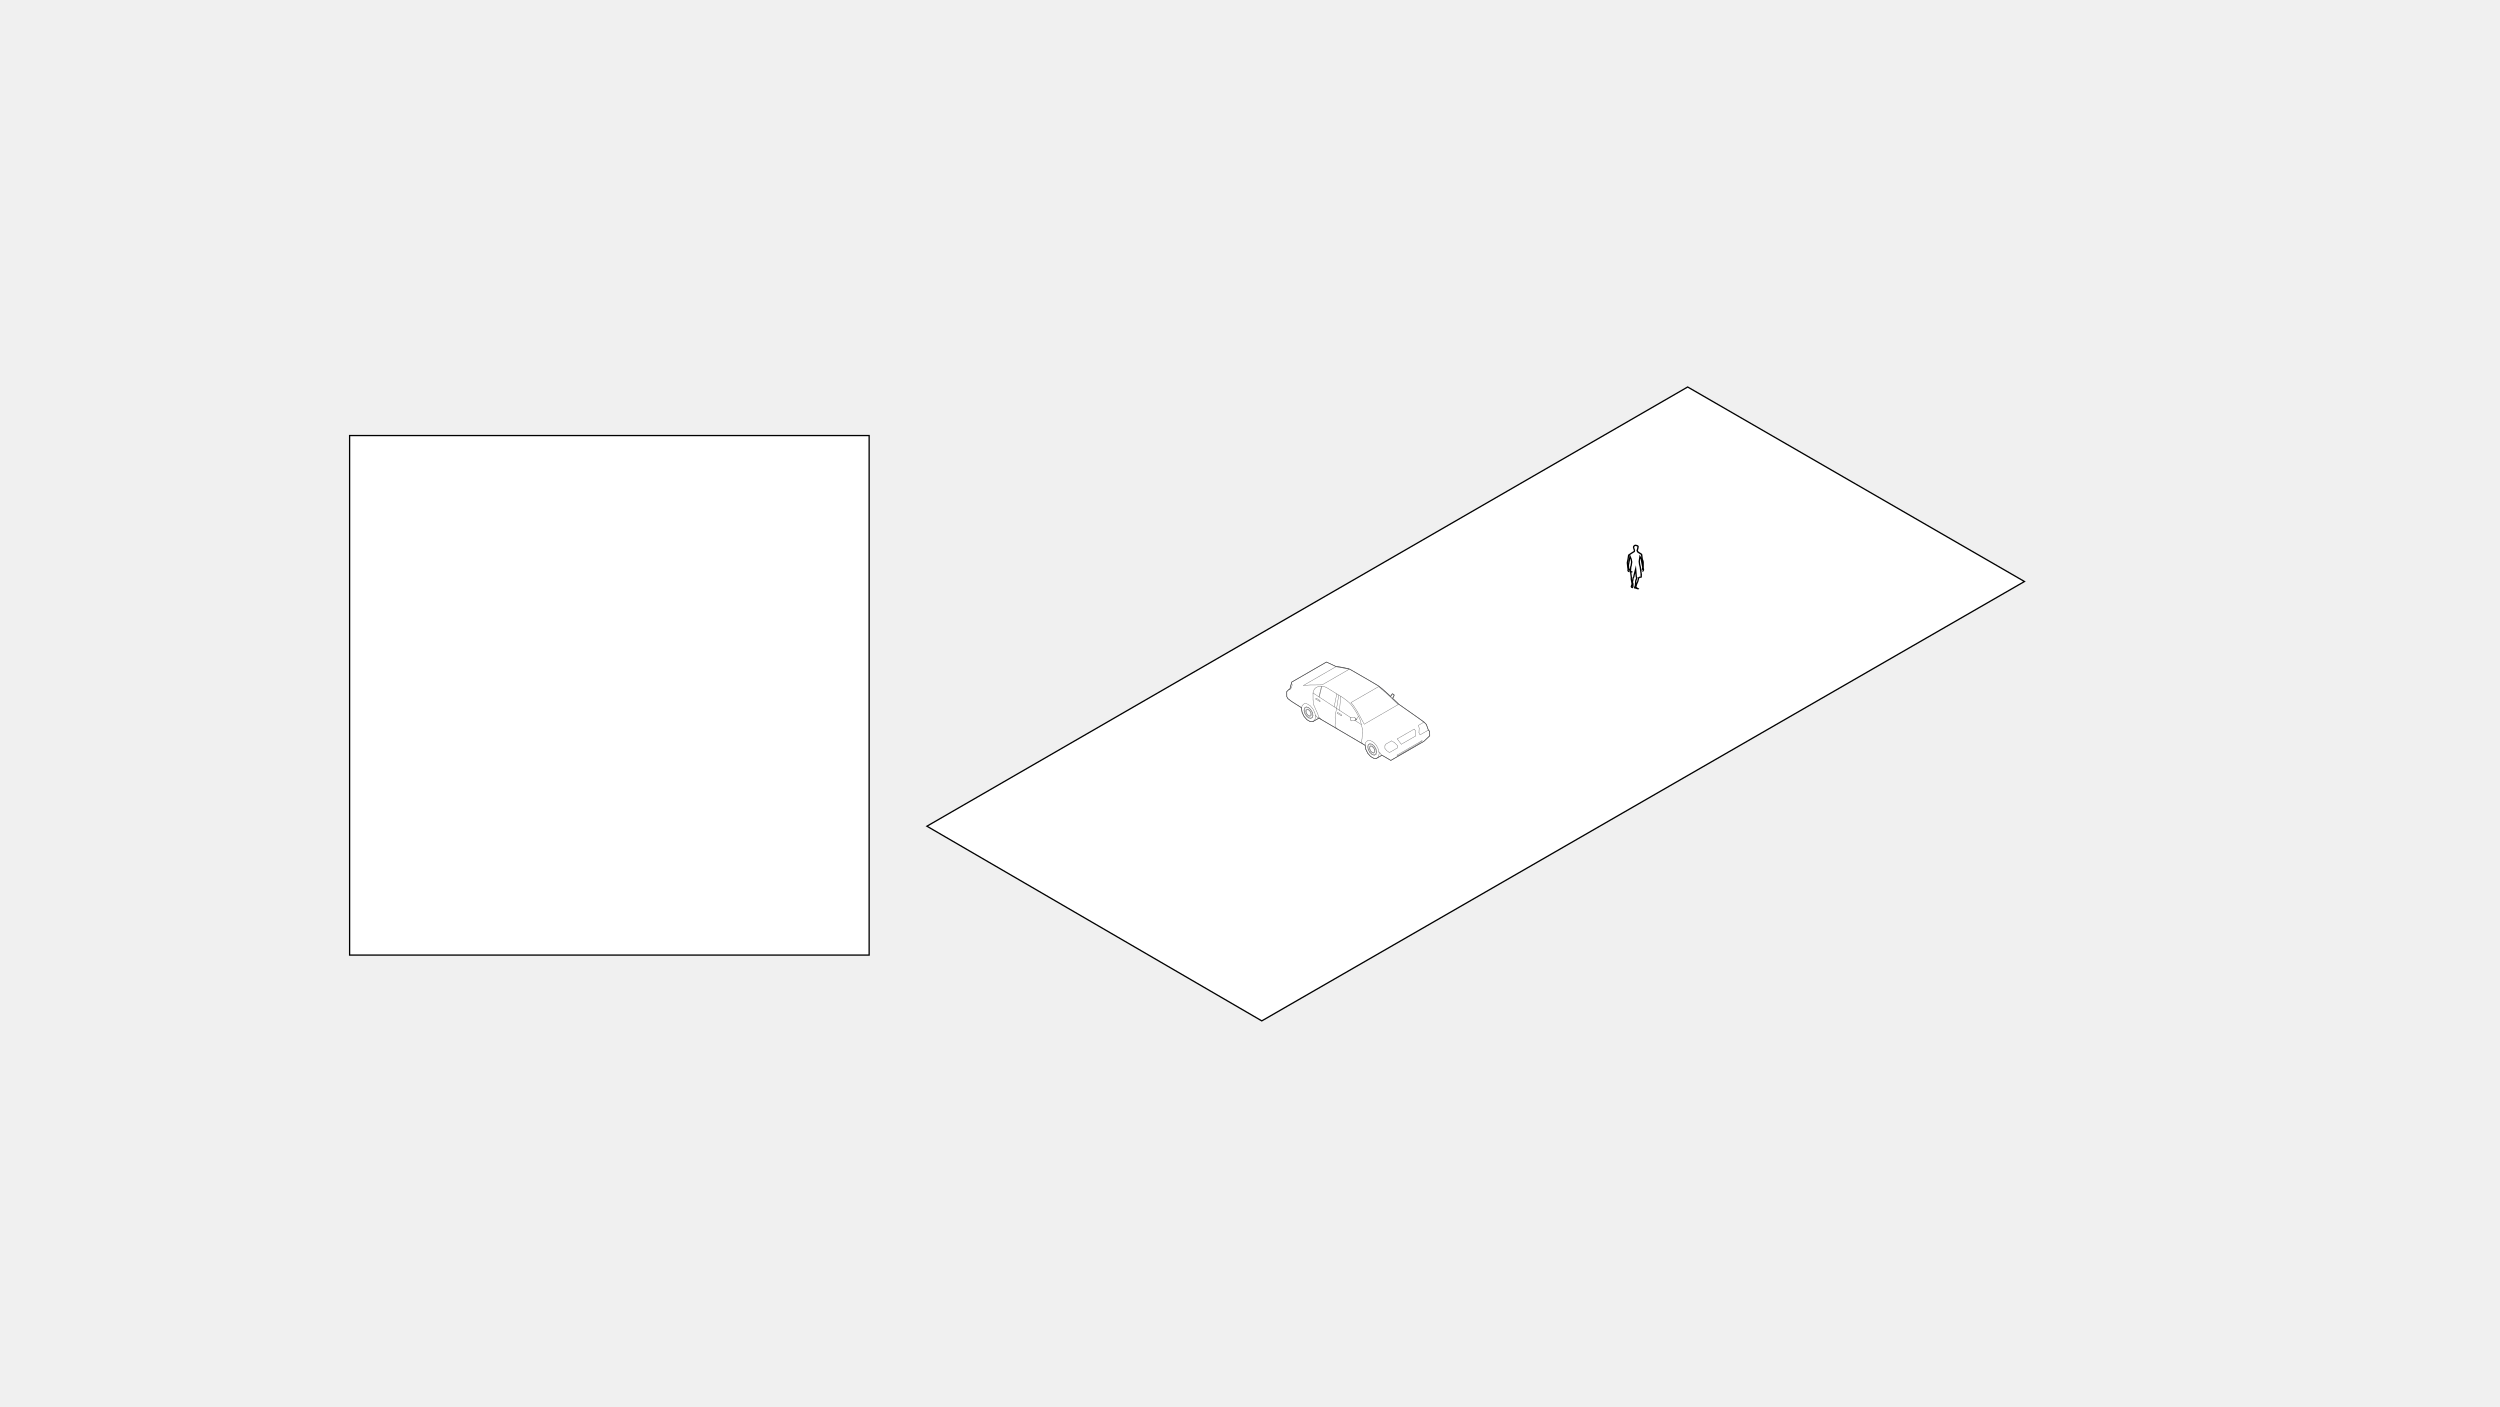
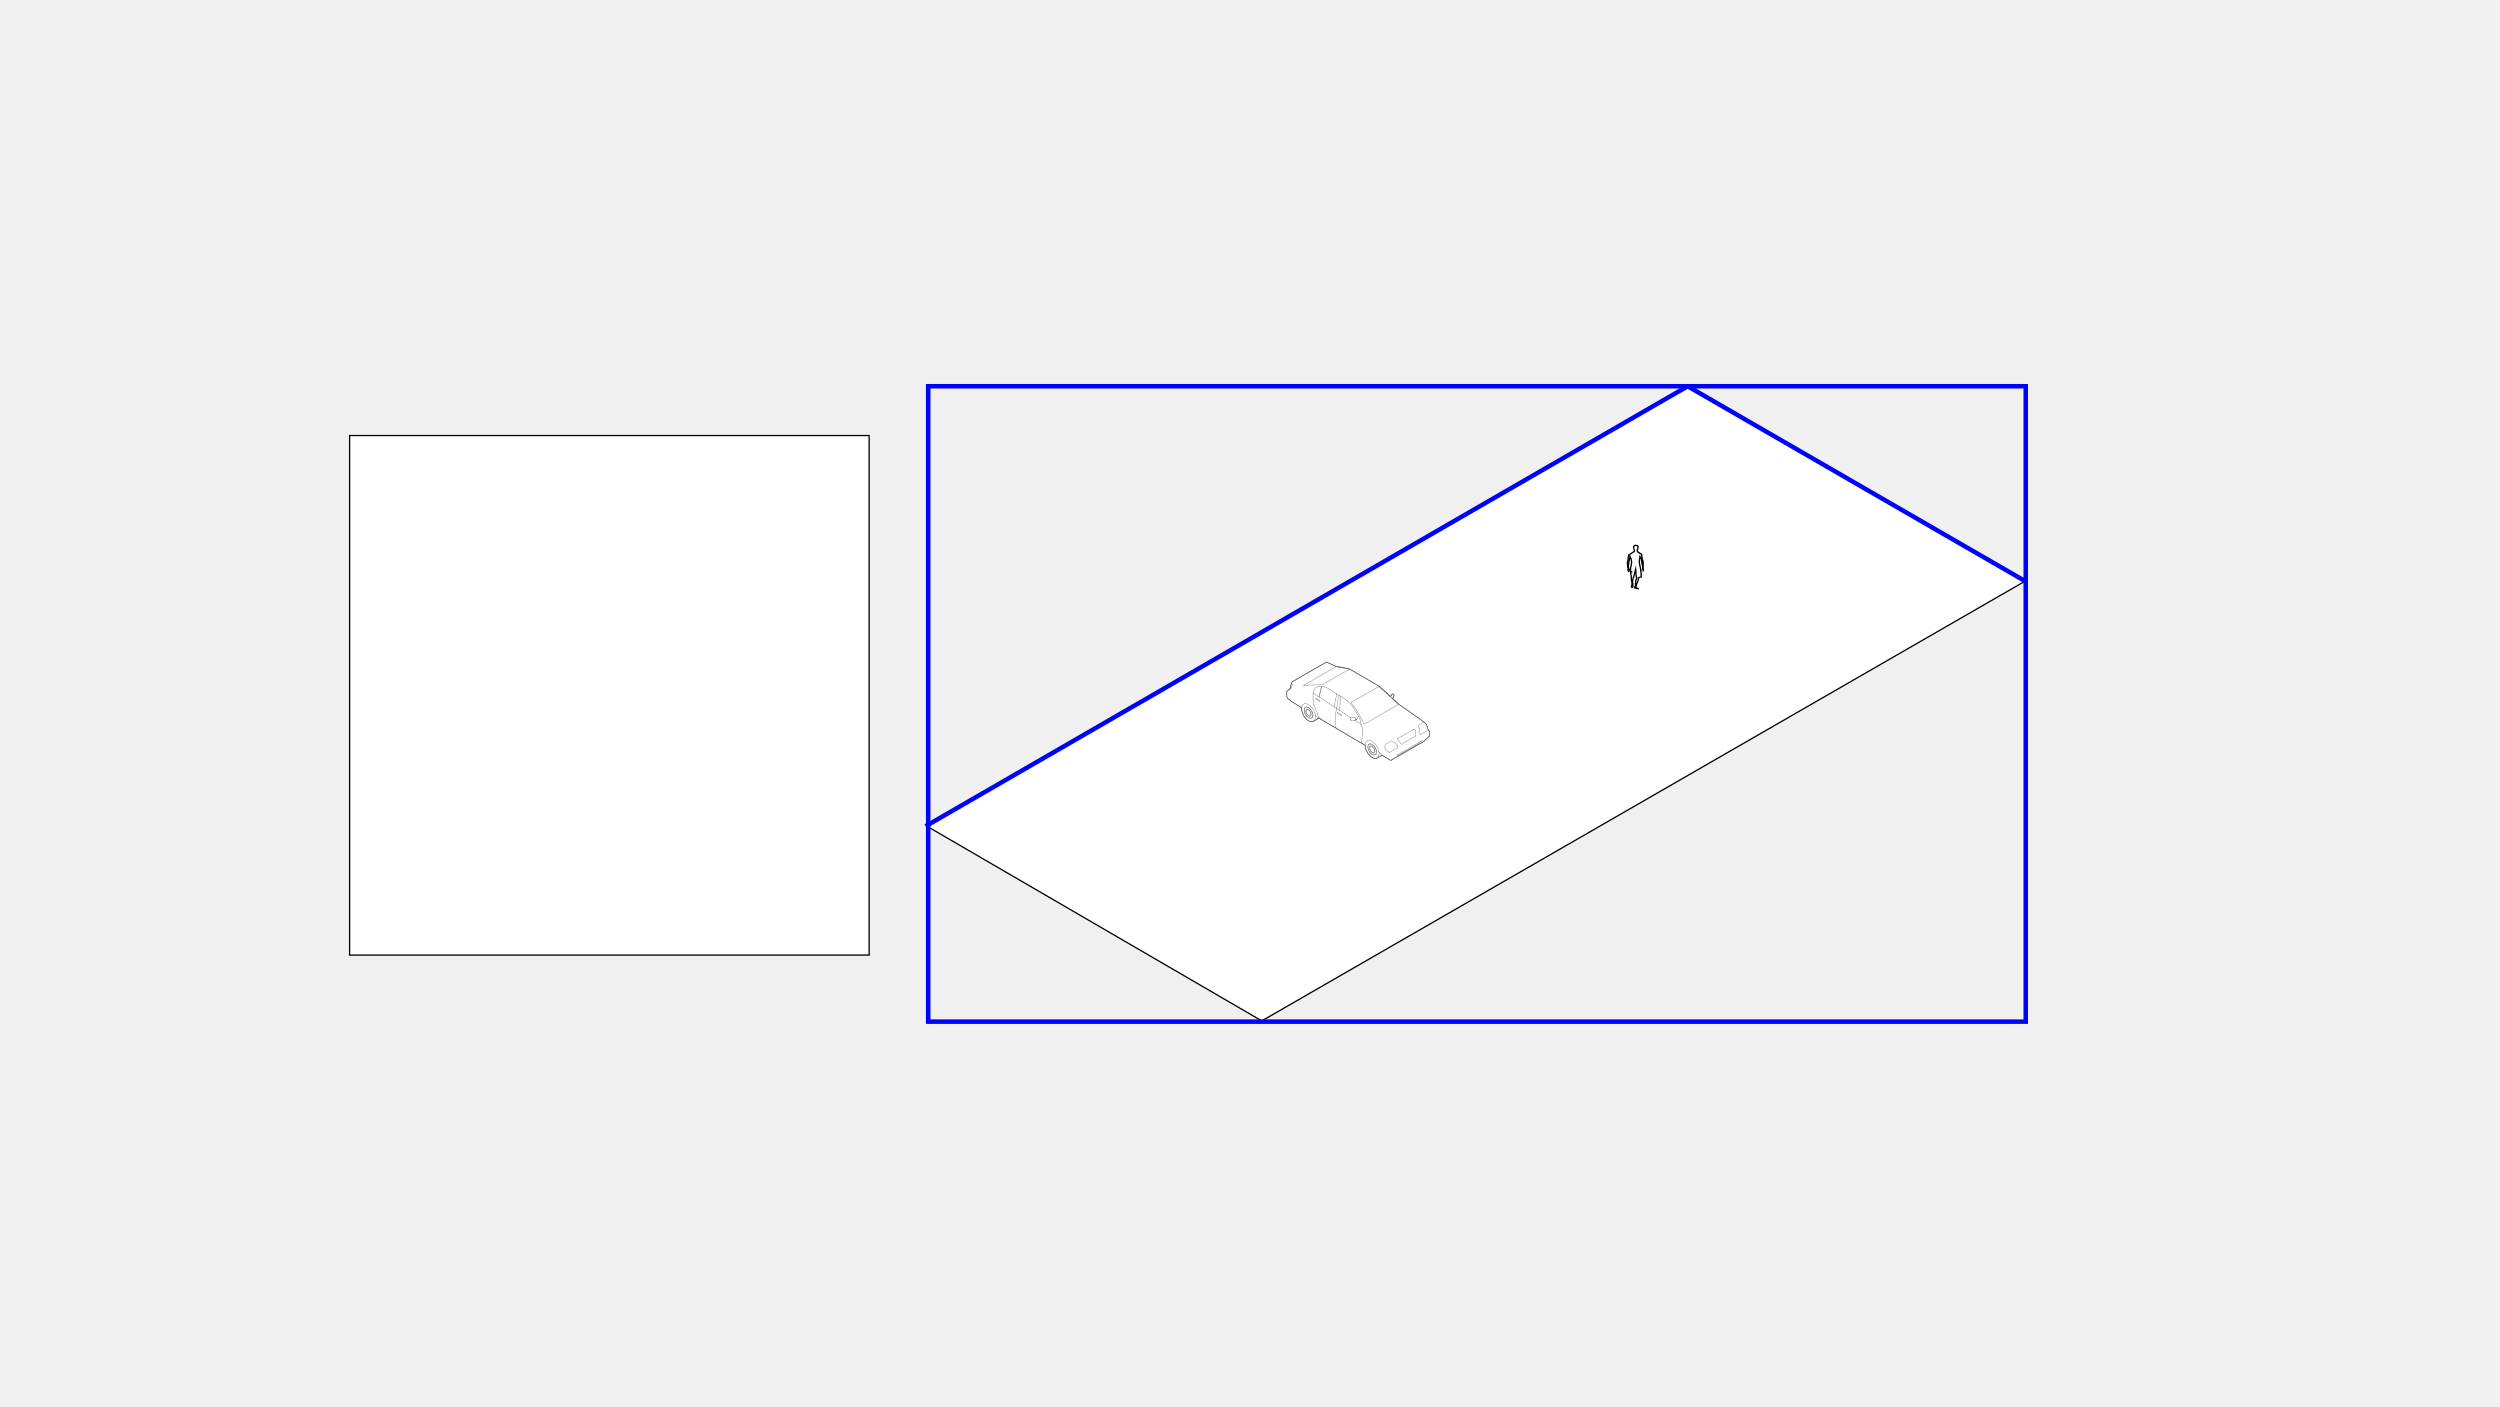
- <svg xmlns="http://www.w3.org/2000/svg" version="1.1" x="0px" y="0px" viewBox="0 0 1920 1080" style="enable-background:new 0 0 1920 1080;" xml:space="preserve">
+ <svg xmlns="http://www.w3.org/2000/svg" version="1.1" id="Layer_1" x="0px" y="0px" viewBox="0 0 1920 1080" style="enable-background:new 0 0 1920 1080;" xml:space="preserve">
  <style type="text/css">
	.st0{fill:#FFFFFF;}
- 	.st1{opacity:0.75;fill:#FFFFFF;}
+ 	.st1{opacity:0.75;fill:#FFFFFF;enable-background:new    ;}
	.st2{fill:none;stroke:#4D4D4F;stroke-width:0.25;stroke-linecap:round;stroke-linejoin:round;}
	.st3{fill:none;stroke:#4D4D4F;stroke-width:0.5;stroke-linecap:round;stroke-linejoin:round;}
+ 	.st4{fill:none;stroke:#0000FF;stroke-width:3.46;stroke-miterlimit:10;}
</style>
  <g id="box-1">
    <g>
      <rect x="268.5" y="334.5" class="st0" width="399" height="399" />
      <path d="M667,335v398H269V335H667 M668,334H268v400h400V334L668,334z" />
    </g>
  </g>
  <g id="box-2">
    <g>
      <polygon class="st0" points="711.86,634.52 1296.11,297.2 1554.76,446.6 969.04,784.04   " />
      <path d="M1296.11,297.78l257.65,148.82L969.04,783.46L712.86,634.52L1296.11,297.78 M1296.11,296.63L710.87,634.52l258.17,150.1    l586.73-338.02L1296.11,296.63L1296.11,296.63z" />
    </g>
  </g>
  <g id="people">
    <g>
      <polygon class="st0" points="1256.92,451.89 1256.06,451.58 1255.44,451.5 1255.4,451.18 1256.01,449.57 1256.23,446.06     1257.09,443.64 1256.68,443.19 1256.54,442.02 1256.13,437.15 1254.92,441.95 1254.75,443.05 1254.19,443.93 1253.96,445.72     1253.67,447.15 1253.93,447.92 1254.12,448.57 1253.94,449.72 1254.13,450.02 1254.13,450.06 1253.79,451.2 1253.7,451.24     1253.11,451 1252.85,450.54 1253.12,449.53 1253.5,448.64 1252.81,444.63 1252.85,443.48 1252.43,440.12 1252.43,439.42     1253.02,439.18 1251.93,438.55 1251.62,437.57 1252.22,437.94 1252.38,435.53 1252.73,434.38 1253.12,431.6 1252.73,429.44     1251.87,427.3 1250.59,434.03 1250.72,435.98 1251.15,437.28 1251.55,437.53 1251.02,437.53 1250.44,437.81 1250.34,438.21     1250.27,437.93 1250.44,437.01 1250.2,436.2 1249.8,432.23 1250.02,430.92 1250.31,429.61 1250.81,426.35 1252.82,424.96     1255.14,423.52 1255.22,422.95 1255.23,422.43 1254.85,421.48 1254.56,420.28 1254.71,419.56 1255.39,419.07 1255.42,418.94     1256.23,418.78 1257.49,419.2 1257.91,419.56 1258.01,419.82 1257.77,421.33 1257.3,422.88 1257.85,423.92 1259.14,424.77     1260.32,425.5 1260.74,426 1261.01,428.18 1261.18,429.57 1261.61,430.56 1261.88,431.63 1261.88,436.13 1262.12,437.46     1261.73,436.97 1261.4,436.97 1261.63,435.65 1261.13,433.29 1260.66,430.62 1260.55,429.47 1259.46,427.45 1258.92,431.21     1259.19,433.43 1259.73,435.61 1260.14,438.86 1260.5,441.45 1260.38,441.45 1260.45,442.96 1260.38,443.22 1260.29,443.26     1259.23,443.34 1258.52,443.72 1257.73,446.73 1256.91,448.5 1256.34,450.54 1256.34,450.96 1257.33,451.82 1258.04,452.17     1257.98,452.19   " />
-       <path d="M1256.2,419.3l1.04,0.35l0.25,0.21l0.01,0.02l-0.21,1.31l-0.4,1.36l-0.12,0.39l0.19,0.36l0.39,0.75l0.12,0.23l0.21,0.14    l1.21,0.8l1.1,0.67l0.27,0.33l0.25,2.04l0.02,0.12l-1.34-2.5l-0.43,3.01l-0.32,2.2l-0.02,0.13l0.02,0.13l0.26,2.15l0.01,0.06    l0.02,0.06l0.51,2.05l0.42,3.27l0.28,2.01h-0.07l0.05,1.05l0.04,0.79l-0.64,0.05l-0.21,0.02l-0.19,0.1l-0.42,0.23l-0.38,0.21    l-0.11,0.42l-0.72,2.72l-0.65,1.43l0.11-1.8l0.64-1.77l0.11-0.3l0.2-0.57l-0.41-0.44l-0.1-0.11l-0.12-0.98l-0.16-1.9l-0.5-5.98    l-1.47,5.82l-0.48,1.9l-0.01,0.04l-0.01,0.04l-0.15,0.95l-0.45,0.7l-0.12,0.19l-0.03,0.22l-0.2,1.58l-0.16-0.96l0.04-1.1l0-0.08    l-0.01-0.08l-0.41-3.21v-0.36l1.22-0.49l-1.46-0.84l0.08-1.28l0.1-1.52l0.33-1.1l0.02-0.07l0.01-0.08l0.37-2.63l0.02-0.16    l-0.03-0.16l-0.37-2.02l-0.02-0.1l-0.04-0.1l-0.21-0.52l-1.02-2.52l1.12-0.77l2.14-1.34l0.39-0.24l0.07-0.45l0.05-0.34l0.01-0.08    v-0.08v-0.34v-0.19l-0.07-0.18l-0.32-0.8l-0.27-1.09l0.09-0.42l0.36-0.26l0.31-0.22L1256.2,419.3 M1251.51,426.47l-0.46,2.41    l-0.71,3.78l-0.04-0.41l0.21-1.2l0.29-1.33l0.01-0.03l0-0.03l0.46-3.02L1251.51,426.47 M1261.3,431.38l0.08,0.31v0.14    L1261.3,431.38 M1253.52,449.99l0.07,0.12l-0.14,0.49l-0.07-0.12L1253.52,449.99 M1256.26,418.26l-1.27,0.26l-0.05,0.26    l-0.67,0.48l-0.22,1.02l0.34,1.38l0.34,0.86v0.34l-0.05,0.34l-2.14,1.34l-2.19,1.51l-0.53,3.45l-0.29,1.33l-0.24,1.38l0.42,4.13    l0.21,0.69l-0.17,0.9l0.19,0.73l0.56,0.65l1.43,0.17v0.69l0.42,3.27l-0.05,1.21l0.67,3.92l-0.33,0.82l-0.33,1.21l0.45,0.8    l0.92,0.37l0.53-0.17l0.11-0.39l0.32-1.08v-0.26l-0.16-0.26l0.16-1.08l-0.22-0.78l-0.22-0.65l0.27-1.34l0.21-1.68l0.56-0.87    l0.19-1.15l0.48-1.9l0.16,1.9l0.16,1.34l0.32,0.34l-0.11,0.3l-0.69,1.9l-0.21,3.51l-0.63,1.66l0.11,0.82l0.95,0.13l0.84,0.3    l1.21,0.34l0.9-0.34l0.11-0.09l-0.5-0.45l-0.9-0.43l-0.77-0.67v-0.13l0.53-1.9l0.84-1.85l0.74-2.8l0.42-0.23l1.06-0.08l0.37-0.18    l0.16-0.55l-0.05-1.08h0.11v-0.47l-0.37-2.67l-0.42-3.32l-0.53-2.11l-0.26-2.15l0.32-2.2l0.32,0.59l0.11,1.09l0.48,2.69l0.48,2.26    l-0.19,1.12l-0.19,1.08l0.27,0.69l0.32,0.52l0.11,0.04l0.53-0.09l0.52-0.67l0.17-0.8l-0.26-1.42v-4.56l-0.31-1.21l-0.4-0.93    l-0.17-1.31l-0.28-2.33l-0.57-0.68l-1.24-0.76l-1.18-0.78l-0.39-0.75l0.42-1.42l0.26-1.64l-0.2-0.51l-0.59-0.5L1256.26,418.26    L1256.26,418.26z M1251.78,437.08l-0.21-0.13l-0.35-1.07l-0.12-1.82l0.94-5l0.21,0.52l0.37,2.02l-0.37,2.63l-0.37,1.21    L1251.78,437.08L1251.78,437.08z M1261.53,438.63l-0.16-0.17l-0.02-0.43l0.02-0.56h0.11l0.47,0.6l-0.37,0.52L1261.53,438.63    L1261.53,438.63z M1251.56,439.23l-0.75-0.86l0.05-0.22l0.27-0.13h0.11l0.27,0.86l0.37,0.22L1251.56,439.23L1251.56,439.23z" />
+       <path d="M1256.2,419.3l1.04,0.35l0.25,0.21l0.01,0.02l-0.21,1.31l-0.4,1.36l-0.12,0.39l0.19,0.36l0.39,0.75l0.12,0.23l0.21,0.14    l1.21,0.8l1.1,0.67l0.27,0.33l0.25,2.04l0.02,0.12l-1.34-2.5l-0.43,3.01l-0.32,2.2l-0.02,0.13l0.02,0.13l0.26,2.15l0.01,0.06    l0.02,0.06l0.51,2.05l0.42,3.27l0.28,2.01h-0.07l0.05,1.05l0.04,0.79l-0.64,0.05l-0.21,0.02l-0.19,0.1l-0.42,0.23l-0.38,0.21    l-0.11,0.42l-0.72,2.72l-0.65,1.43l0.11-1.8l0.64-1.77l0.11-0.3l0.2-0.57l-0.41-0.44l-0.1-0.11l-0.12-0.98l-0.16-1.9l-0.5-5.98    l-1.47,5.82l-0.48,1.9l-0.01,0.04l-0.01,0.04l-0.15,0.95l-0.45,0.7l-0.12,0.19l-0.03,0.22l-0.2,1.58l-0.16-0.96l0.04-1.1v-0.08    l-0.01-0.08l-0.41-3.21v-0.36l1.22-0.49l-1.46-0.84l0.08-1.28l0.1-1.52l0.33-1.1l0.02-0.07l0.01-0.08l0.37-2.63l0.02-0.16    l-0.03-0.16l-0.37-2.02l-0.02-0.1l-0.04-0.1l-0.21-0.52l-1.02-2.52l1.12-0.77l2.14-1.34l0.39-0.24l0.07-0.45l0.05-0.34l0.01-0.08    v-0.08v-0.34v-0.19l-0.07-0.18l-0.32-0.8l-0.27-1.09l0.09-0.42l0.36-0.26l0.31-0.22L1256.2,419.3 M1251.51,426.47l-0.46,2.41    l-0.71,3.78l-0.04-0.41l0.21-1.2l0.29-1.33l0.01-0.03v-0.03l0.46-3.02L1251.51,426.47 M1261.3,431.38l0.08,0.31v0.14    L1261.3,431.38 M1253.52,449.99l0.07,0.12l-0.14,0.49l-0.07-0.12L1253.52,449.99 M1256.26,418.26l-1.27,0.26l-0.05,0.26    l-0.67,0.48l-0.22,1.02l0.34,1.38l0.34,0.86v0.34l-0.05,0.34l-2.14,1.34l-2.19,1.51l-0.53,3.45l-0.29,1.33l-0.24,1.38l0.42,4.13    l0.21,0.69l-0.17,0.9l0.19,0.73l0.56,0.65l1.43,0.17v0.69l0.42,3.27l-0.05,1.21l0.67,3.92l-0.33,0.82l-0.33,1.21l0.45,0.8    l0.92,0.37l0.53-0.17l0.11-0.39l0.32-1.08v-0.26l-0.16-0.26l0.16-1.08l-0.22-0.78l-0.22-0.65l0.27-1.34l0.21-1.68l0.56-0.87    l0.19-1.15l0.48-1.9l0.16,1.9l0.16,1.34l0.32,0.34l-0.11,0.3l-0.69,1.9l-0.21,3.51l-0.63,1.66l0.11,0.82l0.95,0.13l0.84,0.3    l1.21,0.34l0.9-0.34l0.11-0.09l-0.5-0.45l-0.9-0.43l-0.77-0.67v-0.13l0.53-1.9l0.84-1.85l0.74-2.8l0.42-0.23l1.06-0.08l0.37-0.18    l0.16-0.55l-0.05-1.08h0.11v-0.47l-0.37-2.67l-0.42-3.32l-0.53-2.11l-0.26-2.15l0.32-2.2l0.32,0.59l0.11,1.09l0.48,2.69l0.48,2.26    l-0.19,1.12l-0.19,1.08l0.27,0.69l0.32,0.52l0.11,0.04l0.53-0.09l0.52-0.67l0.17-0.8l-0.26-1.42v-4.56l-0.31-1.21l-0.4-0.93    l-0.17-1.31l-0.28-2.33l-0.57-0.68l-1.24-0.76l-1.18-0.78l-0.39-0.75l0.42-1.42l0.26-1.64l-0.2-0.51l-0.59-0.5L1256.26,418.26    L1256.26,418.26z M1251.78,437.08l-0.21-0.13l-0.35-1.07l-0.12-1.82l0.94-5l0.21,0.52l0.37,2.02l-0.37,2.63l-0.37,1.21    L1251.78,437.08L1251.78,437.08z M1261.53,438.63l-0.16-0.17l-0.02-0.43l0.02-0.56h0.11l0.47,0.6l-0.37,0.52L1261.53,438.63    L1261.53,438.63z M1251.56,439.23l-0.75-0.86l0.05-0.22l0.27-0.13h0.11l0.27,0.86l0.37,0.22L1251.56,439.23L1251.56,439.23z" />
    </g>
  </g>
  <g id="car">
    <g>
      <polygon class="st1" points="988.21,531.21 988.26,535.05 989.13,536.56 991.9,538.69 999.66,543.61 999.52,544.24     1000.06,547.25 1001.56,550.29 1003.73,552.75 1006.14,554.14 1008.3,554.19 1012.55,551.74 1012.84,551.48 1015.17,552.85     1026.74,559.66 1046.45,571.25 1048.41,572.4 1048.4,572.45 1048.94,575.47 1050.44,578.51 1052.61,580.97 1055.01,582.36     1057.18,582.41 1061.35,580 1068.15,584 1093.51,569.36 1097.82,565.31 1098.04,565.02 1097.96,561.69 1096.99,560.69     1095.53,556.65 1095.23,556.17 1093.65,554.57 1093.04,554.12 1089,551.21 1074.26,540.85 1069.49,536.33 1070.24,535.15     1070.44,534.73 1070.56,534.34 1070.65,533.88 1070.64,533.73 1070.08,533.17 1069.3,532.87 1069.15,533.01 1068.2,534.52     1068.02,534.92 1068.01,534.93 1065.7,532.74 1061.68,529.19 1059.12,527.11 1058.9,526.96 1055.95,525.16 1052.76,523.27     1037.64,514.54 1036.37,513.86 1035.65,513.55 1029.82,512.37 1025.86,511.78 1018.71,508.45 992.07,523.83 991.9,524.44     990.95,527.85 990.67,529.09 989.81,529.59 989.43,529.93   " />
      <g>
        <line class="st2" x1="1059.89" y1="578.31" x2="1059" y2="577.42" />
        <line class="st2" x1="1060.86" y1="579.71" x2="1059.89" y2="578.31" />
        <line class="st2" x1="1011.37" y1="550.61" x2="1011.01" y2="550.09" />
        <line class="st2" x1="1011.01" y1="550.09" x2="1010.12" y2="549.2" />
        <line class="st2" x1="1029.4" y1="512.62" x2="1025.86" y2="512.09" />
        <line class="st2" x1="1082.56" y1="574.35" x2="1092.2" y2="568.79" />
        <line class="st2" x1="1048.14" y1="533.45" x2="1058.7" y2="527.35" />
        <line class="st2" x1="1061.26" y1="529.43" x2="1058.7" y2="527.35" />
        <line class="st2" x1="1035.95" y1="514.11" x2="1025.77" y2="519.99" />
        <line class="st2" x1="1035.23" y1="513.8" x2="1035.95" y2="514.11" />
        <line class="st2" x1="1029.4" y1="512.62" x2="1035.23" y2="513.8" />
        <line class="st2" x1="1081.53" y1="575.74" x2="1089.66" y2="571.04" />
        <line class="st2" x1="1058.9" y1="526.96" x2="1055.96" y2="525.16" />
        <line class="st2" x1="1055.96" y1="525.16" x2="1052.76" y2="523.27" />
        <line class="st2" x1="1025.86" y1="512.09" x2="1013.45" y2="519.25" />
        <line class="st2" x1="1081.7" y1="568.41" x2="1087.21" y2="565.23" />
        <line class="st2" x1="1087.21" y1="565.23" x2="1086.92" y2="560.97" />
        <line class="st2" x1="1018.71" y1="508.45" x2="1005.39" y2="516.14" />
        <line class="st2" x1="1089.66" y1="571.04" x2="1092.2" y2="568.79" />
        <line class="st2" x1="1079.58" y1="563.7" x2="1086.07" y2="559.95" />
        <line class="st2" x1="1086.07" y1="559.95" x2="1086.92" y2="560.97" />
        <line class="st2" x1="1061.69" y1="529.19" x2="1059.13" y2="527.1" />
        <line class="st2" x1="1058.9" y1="526.96" x2="1059.13" y2="527.1" />
        <line class="st2" x1="1073.84" y1="541.09" x2="1060.79" y2="548.63" />
        <line class="st2" x1="1089.01" y1="551.21" x2="1093.04" y2="554.12" />
        <line class="st2" x1="1074.27" y1="540.85" x2="1089.01" y2="551.21" />
        <line class="st2" x1="1036.38" y1="513.86" x2="1037.65" y2="514.54" />
        <line class="st2" x1="1029.82" y1="512.37" x2="1025.86" y2="511.78" />
        <line class="st2" x1="1090.15" y1="563.81" x2="1091.04" y2="564.12" />
        <line class="st2" x1="1089.76" y1="562.71" x2="1090.15" y2="563.81" />
        <line class="st2" x1="1089.92" y1="559.24" x2="1089.76" y2="562.71" />
        <line class="st2" x1="1093.66" y1="554.56" x2="1089.41" y2="557.01" />
        <line class="st2" x1="1093.04" y1="554.12" x2="1093.66" y2="554.56" />
        <line class="st2" x1="1089.41" y1="557.01" x2="1089.92" y2="559.24" />
        <line class="st2" x1="1065.27" y1="532.98" x2="1073.84" y2="541.09" />
        <line class="st2" x1="1061.26" y1="529.43" x2="1065.27" y2="532.98" />
        <line class="st2" x1="1096.99" y1="560.69" x2="1091.04" y2="564.12" />
        <line class="st2" x1="1096.99" y1="560.69" x2="1095.54" y2="556.65" />
        <line class="st2" x1="1095.54" y1="556.65" x2="1095.24" y2="556.16" />
        <line class="st2" x1="1093.66" y1="554.56" x2="1095.24" y2="556.16" />
        <line class="st2" x1="1061.69" y1="529.19" x2="1065.7" y2="532.73" />
        <line class="st2" x1="1035.66" y1="513.55" x2="1036.38" y2="513.86" />
        <line class="st2" x1="1029.82" y1="512.37" x2="1035.66" y2="513.55" />
        <line class="st2" x1="1097.83" y1="565.3" x2="1098.04" y2="565.02" />
        <line class="st2" x1="1097.83" y1="565.3" x2="1093.52" y2="569.36" />
        <line class="st2" x1="1097.96" y1="561.68" x2="1098.04" y2="565.02" />
        <line class="st2" x1="1096.99" y1="560.69" x2="1097.96" y2="561.68" />
        <line class="st2" x1="1052.76" y1="523.27" x2="1037.65" y2="514.54" />
        <line class="st2" x1="1093.52" y1="569.36" x2="1080.83" y2="576.68" />
        <line class="st2" x1="1050.77" y1="575.85" x2="1050.3" y2="573.55" />
        <line class="st2" x1="1050.3" y1="573.55" x2="1050.77" y2="571.79" />
        <line class="st2" x1="1050.77" y1="571.79" x2="1052.06" y2="571.05" />
        <line class="st2" x1="1052.06" y1="571.05" x2="1053.81" y2="571.52" />
        <line class="st2" x1="1053.81" y1="571.52" x2="1055.57" y2="573.07" />
        <line class="st2" x1="1055.57" y1="573.07" x2="1056.86" y2="575.3" />
        <line class="st2" x1="1056.86" y1="575.3" x2="1057.33" y2="577.6" />
        <line class="st2" x1="1057.33" y1="577.6" x2="1056.86" y2="579.36" />
        <line class="st2" x1="1056.86" y1="579.36" x2="1055.57" y2="580.1" />
        <line class="st2" x1="1055.57" y1="580.1" x2="1053.81" y2="579.63" />
        <line class="st2" x1="1053.81" y1="579.63" x2="1052.06" y2="578.07" />
        <line class="st2" x1="1052.06" y1="578.07" x2="1050.77" y2="575.85" />
        <line class="st2" x1="1048.4" y1="572.45" x2="1048.94" y2="575.47" />
        <line class="st2" x1="1048.94" y1="575.47" x2="1050.44" y2="578.51" />
        <line class="st2" x1="1050.44" y1="578.51" x2="1052.61" y2="580.97" />
        <line class="st2" x1="1052.61" y1="580.97" x2="1055.02" y2="582.36" />
        <line class="st2" x1="1055.02" y1="582.36" x2="1057.19" y2="582.41" />
        <line class="st2" x1="1057.19" y1="582.41" x2="1058.69" y2="581.1" />
        <line class="st2" x1="1058.69" y1="581.1" x2="1059.22" y2="578.7" />
        <line class="st2" x1="1058.69" y1="575.68" x2="1057.19" y2="572.64" />
        <line class="st2" x1="1057.19" y1="572.64" x2="1055.02" y2="570.18" />
        <line class="st2" x1="1055.02" y1="570.18" x2="1052.61" y2="568.79" />
        <line class="st2" x1="1052.61" y1="568.79" x2="1050.44" y2="568.74" />
        <line class="st2" x1="1050.44" y1="568.74" x2="1048.94" y2="570.05" />
        <line class="st2" x1="1057.19" y1="582.41" x2="1061.35" y2="580" />
        <line class="st2" x1="1051.03" y1="575.82" x2="1050.6" y2="573.72" />
        <line class="st2" x1="1050.6" y1="573.72" x2="1051.03" y2="572.11" />
        <line class="st2" x1="1051.03" y1="572.11" x2="1052.2" y2="571.43" />
        <line class="st2" x1="1052.2" y1="571.43" x2="1053.81" y2="571.86" />
        <line class="st2" x1="1053.81" y1="571.86" x2="1055.42" y2="573.29" />
        <line class="st2" x1="1055.42" y1="573.29" x2="1056.6" y2="575.33" />
        <line class="st2" x1="1056.6" y1="575.33" x2="1057.03" y2="577.43" />
        <line class="st2" x1="1057.03" y1="577.43" x2="1056.6" y2="579.04" />
        <line class="st2" x1="1056.6" y1="579.04" x2="1055.42" y2="579.72" />
        <line class="st2" x1="1055.42" y1="579.72" x2="1053.81" y2="579.29" />
        <line class="st2" x1="1053.81" y1="579.29" x2="1052.2" y2="577.86" />
        <line class="st2" x1="1052.2" y1="577.86" x2="1051.03" y2="575.82" />
        <line class="st2" x1="1055.72" y1="577.95" x2="1054.92" y2="578.41" />
        <line class="st2" x1="1054.92" y1="578.41" x2="1053.81" y2="578.12" />
        <line class="st2" x1="1053.81" y1="578.12" x2="1052.71" y2="577.14" />
        <line class="st2" x1="1052.71" y1="577.14" x2="1051.91" y2="575.74" />
        <line class="st2" x1="1051.91" y1="575.74" x2="1051.61" y2="574.3" />
        <line class="st2" x1="1051.61" y1="574.3" x2="1051.91" y2="573.2" />
        <line class="st2" x1="1051.91" y1="573.2" x2="1052.71" y2="572.74" />
        <line class="st2" x1="1052.71" y1="572.74" x2="1053.81" y2="573.03" />
        <line class="st2" x1="1053.81" y1="573.03" x2="1054.92" y2="574.01" />
        <line class="st2" x1="1054.92" y1="574.01" x2="1055.72" y2="575.4" />
        <line class="st2" x1="1055.72" y1="575.4" x2="1056.02" y2="576.85" />
        <line class="st2" x1="1056.02" y1="576.85" x2="1055.72" y2="577.95" />
        <line class="st2" x1="1055.4" y1="577.54" x2="1054.73" y2="577.93" />
        <line class="st2" x1="1054.73" y1="577.93" x2="1053.81" y2="577.68" />
        <line class="st2" x1="1053.81" y1="577.68" x2="1052.9" y2="576.87" />
        <line class="st2" x1="1052.9" y1="576.87" x2="1052.23" y2="575.72" />
        <line class="st2" x1="1052.23" y1="575.72" x2="1051.99" y2="574.52" />
        <line class="st2" x1="1051.99" y1="574.52" x2="1052.23" y2="573.61" />
        <line class="st2" x1="1052.23" y1="573.61" x2="1052.9" y2="573.22" />
        <line class="st2" x1="1052.9" y1="573.22" x2="1053.81" y2="573.47" />
        <line class="st2" x1="1053.81" y1="573.47" x2="1054.73" y2="574.28" />
        <line class="st2" x1="1054.73" y1="574.28" x2="1055.4" y2="575.43" />
        <line class="st2" x1="1055.4" y1="575.43" x2="1055.64" y2="576.63" />
        <line class="st2" x1="1055.64" y1="576.63" x2="1055.4" y2="577.54" />
        <line class="st2" x1="1006.09" y1="526.07" x2="1001.04" y2="526.41" />
        <line class="st2" x1="1082.56" y1="574.35" x2="1072.92" y2="579.92" />
        <line class="st2" x1="1048.14" y1="533.45" x2="1037.57" y2="539.55" />
        <line class="st2" x1="1039.53" y1="541.98" x2="1037.57" y2="539.55" />
        <line class="st2" x1="1015.58" y1="525.87" x2="1025.77" y2="519.99" />
        <line class="st2" x1="1014.1" y1="526" x2="1015.58" y2="525.87" />
        <line class="st2" x1="1006.09" y1="526.07" x2="1014.1" y2="526" />
        <line class="st2" x1="1081.53" y1="575.74" x2="1073.41" y2="580.43" />
        <line class="st2" x1="1001.04" y1="526.41" x2="1013.45" y2="519.25" />
        <line class="st2" x1="1081.7" y1="568.41" x2="1076.2" y2="571.58" />
        <line class="st2" x1="1076.2" y1="571.58" x2="1073.85" y2="568.51" />
        <line class="st2" x1="992.07" y1="523.83" x2="1005.39" y2="516.14" />
        <line class="st2" x1="988.21" y1="531.2" x2="989.44" y2="529.93" />
        <line class="st2" x1="1073.41" y1="580.43" x2="1072.92" y2="579.92" />
        <line class="st2" x1="1079.58" y1="563.7" x2="1073.08" y2="567.45" />
        <line class="st2" x1="1073.08" y1="567.45" x2="1073.85" y2="568.51" />
        <line class="st2" x1="1047.73" y1="556.17" x2="1060.79" y2="548.63" />
        <line class="st2" x1="1073.42" y1="573.46" x2="1073.03" y2="574.52" />
        <line class="st2" x1="1073.03" y1="572.37" x2="1073.42" y2="573.46" />
        <line class="st2" x1="1070.85" y1="570.24" x2="1073.03" y2="572.37" />
        <line class="st2" x1="1064.41" y1="571.45" x2="1068.66" y2="569" />
        <line class="st2" x1="1068.66" y1="569" x2="1070.85" y2="570.24" />
        <line class="st2" x1="1042.31" y1="546.23" x2="1047.73" y2="556.17" />
        <line class="st2" x1="1039.53" y1="541.98" x2="1042.31" y2="546.23" />
        <line class="st2" x1="988.27" y1="535.04" x2="988.21" y2="531.2" />
        <line class="st2" x1="989.81" y1="529.58" x2="990.67" y2="529.09" />
        <line class="st2" x1="989.81" y1="529.58" x2="989.44" y2="529.93" />
        <line class="st2" x1="1036.73" y1="540.11" x2="1038.79" y2="542.67" />
        <line class="st2" x1="1016.64" y1="527.31" x2="1015.49" y2="527.29" />
        <line class="st2" x1="1018.34" y1="527.77" x2="1016.64" y2="527.31" />
        <line class="st2" x1="1026.37" y1="532.72" x2="1018.34" y2="527.77" />
        <line class="st2" x1="1026.79" y1="532.99" x2="1026.37" y2="532.72" />
        <line class="st2" x1="1038.79" y1="542.67" x2="1041.54" y2="546.87" />
        <line class="st2" x1="1048.42" y1="572.4" x2="1046.46" y2="571.24" />
        <line class="st2" x1="1015.17" y1="552.85" x2="1012.9" y2="550.81" />
        <line class="st2" x1="1012.9" y1="550.81" x2="1011.94" y2="548.09" />
        <line class="st2" x1="1008.46" y1="537.95" x2="1008.91" y2="541.17" />
        <line class="st2" x1="1046.37" y1="560" x2="1046.32" y2="559.81" />
        <line class="st2" x1="1046.21" y1="562.71" x2="1046.37" y2="560" />
        <line class="st2" x1="1034.39" y1="538.04" x2="1031.2" y2="535.7" />
        <line class="st2" x1="1031.2" y1="535.7" x2="1030.22" y2="535.09" />
        <line class="st2" x1="1034.78" y1="538.43" x2="1034.39" y2="538.04" />
        <line class="st2" x1="1008.42" y1="537.35" x2="1008.46" y2="537.95" />
        <line class="st2" x1="1008.39" y1="532.21" x2="1008.42" y2="537.35" />
        <line class="st2" x1="1046.32" y1="559.81" x2="1045.52" y2="556.5" />
        <line class="st2" x1="1009.3" y1="529.38" x2="1008.39" y2="532.21" />
        <line class="st2" x1="1010.81" y1="527.93" x2="1009.3" y2="529.38" />
        <line class="st2" x1="1015.49" y1="527.29" x2="1015.14" y2="527.26" />
        <line class="st2" x1="1044.8" y1="553.64" x2="1044.08" y2="551.53" />
        <line class="st2" x1="1045.52" y1="556.5" x2="1044.8" y2="553.64" />
        <line class="st2" x1="1009.13" y1="541.8" x2="1011.94" y2="548.09" />
        <line class="st2" x1="1008.91" y1="541.17" x2="1009.13" y2="541.8" />
        <line class="st2" x1="1046.03" y1="567.57" x2="1046.28" y2="563.16" />
        <line class="st2" x1="1046.28" y1="563.16" x2="1046.21" y2="562.71" />
        <line class="st2" x1="1045.42" y1="569.58" x2="1046.46" y2="571.24" />
        <line class="st2" x1="990.95" y1="527.84" x2="991.91" y2="524.43" />
        <line class="st2" x1="992.38" y1="526.05" x2="991.91" y2="524.43" />
        <line class="st2" x1="992.38" y1="526.05" x2="991.75" y2="528.3" />
        <line class="st2" x1="1067.08" y1="577.96" x2="1073.03" y2="574.52" />
        <line class="st2" x1="1063.6" y1="572.75" x2="1064.41" y2="571.45" />
        <line class="st2" x1="1063.6" y1="572.75" x2="1063.6" y2="574.71" />
        <line class="st2" x1="1063.6" y1="574.71" x2="1064.88" y2="576.43" />
        <line class="st2" x1="1064.88" y1="576.43" x2="1067.08" y2="577.96" />
        <line class="st2" x1="990.55" y1="529.65" x2="991.75" y2="528.3" />
        <line class="st2" x1="989.13" y1="536.56" x2="988.27" y2="535.04" />
        <line class="st2" x1="991.9" y1="538.68" x2="999.67" y2="543.61" />
        <line class="st2" x1="991.9" y1="538.68" x2="989.13" y2="536.56" />
        <line class="st2" x1="1059" y1="577.42" x2="1058.69" y2="575.68" />
        <line class="st2" x1="1048.94" y1="570.05" x2="1048.63" y2="571.44" />
        <line class="st2" x1="1046.03" y1="567.57" x2="1045.42" y2="569.58" />
        <line class="st2" x1="1036.73" y1="540.11" x2="1034.78" y2="538.43" />
        <line class="st2" x1="1029.78" y1="534.81" x2="1030.22" y2="535.09" />
        <line class="st2" x1="1010.12" y1="549.2" x2="1009.81" y2="547.46" />
        <line class="st2" x1="1009.81" y1="547.46" x2="1008.31" y2="544.42" />
        <line class="st2" x1="1008.31" y1="544.42" x2="1006.14" y2="541.96" />
        <line class="st2" x1="1006.14" y1="541.96" x2="1003.73" y2="540.57" />
        <line class="st2" x1="1003.73" y1="540.57" x2="1001.56" y2="540.52" />
        <line class="st2" x1="1001.56" y1="540.52" x2="1000.06" y2="541.83" />
        <line class="st2" x1="1000.06" y1="541.83" x2="999.75" y2="543.22" />
        <line class="st2" x1="991.91" y1="524.43" x2="992.07" y2="523.83" />
        <line class="st2" x1="1068.15" y1="584" x2="1080.83" y2="576.68" />
        <line class="st2" x1="1001.89" y1="547.63" x2="1001.42" y2="545.33" />
        <line class="st2" x1="1001.42" y1="545.33" x2="1001.89" y2="543.57" />
        <line class="st2" x1="1001.89" y1="543.57" x2="1003.18" y2="542.83" />
        <line class="st2" x1="1003.18" y1="542.83" x2="1004.94" y2="543.3" />
        <line class="st2" x1="1004.94" y1="543.3" x2="1006.69" y2="544.86" />
        <line class="st2" x1="1006.69" y1="544.86" x2="1007.98" y2="547.08" />
        <line class="st2" x1="1007.98" y1="547.08" x2="1008.45" y2="549.38" />
        <line class="st2" x1="1008.45" y1="549.38" x2="1007.98" y2="551.14" />
        <line class="st2" x1="1007.98" y1="551.14" x2="1006.69" y2="551.88" />
        <line class="st2" x1="1006.69" y1="551.88" x2="1004.94" y2="551.41" />
        <line class="st2" x1="1004.94" y1="551.41" x2="1003.18" y2="549.85" />
        <line class="st2" x1="1003.18" y1="549.85" x2="1001.89" y2="547.63" />
        <line class="st2" x1="999.53" y1="544.23" x2="1000.06" y2="547.25" />
        <line class="st2" x1="1000.06" y1="547.25" x2="1001.56" y2="550.29" />
        <line class="st2" x1="1001.56" y1="550.29" x2="1003.73" y2="552.75" />
        <line class="st2" x1="1003.73" y1="552.75" x2="1006.14" y2="554.14" />
        <line class="st2" x1="1006.14" y1="554.14" x2="1008.31" y2="554.19" />
        <line class="st2" x1="1008.31" y1="554.19" x2="1009.81" y2="552.88" />
        <line class="st2" x1="1009.81" y1="552.88" x2="1010.35" y2="550.48" />
        <line class="st2" x1="1012.55" y1="551.74" x2="1012.85" y2="551.48" />
        <line class="st2" x1="1008.31" y1="554.19" x2="1012.55" y2="551.74" />
        <line class="st2" x1="1002.15" y1="547.6" x2="1001.72" y2="545.5" />
        <line class="st2" x1="1001.72" y1="545.5" x2="1002.15" y2="543.89" />
        <line class="st2" x1="1002.15" y1="543.89" x2="1003.33" y2="543.21" />
        <line class="st2" x1="1003.33" y1="543.21" x2="1004.94" y2="543.64" />
        <line class="st2" x1="1004.94" y1="543.64" x2="1006.54" y2="545.07" />
        <line class="st2" x1="1006.54" y1="545.07" x2="1007.72" y2="547.11" />
        <line class="st2" x1="1007.72" y1="547.11" x2="1008.15" y2="549.21" />
        <line class="st2" x1="1008.15" y1="549.21" x2="1007.72" y2="550.82" />
        <line class="st2" x1="1007.72" y1="550.82" x2="1006.54" y2="551.5" />
        <line class="st2" x1="1006.54" y1="551.5" x2="1004.94" y2="551.07" />
        <line class="st2" x1="1004.94" y1="551.07" x2="1003.33" y2="549.64" />
        <line class="st2" x1="1003.33" y1="549.64" x2="1002.15" y2="547.6" />
        <line class="st2" x1="1006.84" y1="549.73" x2="1006.04" y2="550.19" />
        <line class="st2" x1="1006.04" y1="550.19" x2="1004.94" y2="549.9" />
        <line class="st2" x1="1004.94" y1="549.9" x2="1003.83" y2="548.92" />
        <line class="st2" x1="1003.83" y1="548.92" x2="1003.03" y2="547.53" />
        <line class="st2" x1="1003.03" y1="547.53" x2="1002.73" y2="546.08" />
        <line class="st2" x1="1002.73" y1="546.08" x2="1003.03" y2="544.98" />
        <line class="st2" x1="1003.03" y1="544.98" x2="1003.83" y2="544.52" />
        <line class="st2" x1="1003.83" y1="544.52" x2="1004.94" y2="544.81" />
        <line class="st2" x1="1004.94" y1="544.81" x2="1006.04" y2="545.79" />
        <line class="st2" x1="1006.04" y1="545.79" x2="1006.84" y2="547.18" />
        <line class="st2" x1="1006.84" y1="547.18" x2="1007.14" y2="548.63" />
        <line class="st2" x1="1007.14" y1="548.63" x2="1006.84" y2="549.73" />
        <line class="st2" x1="1006.52" y1="549.32" x2="1005.85" y2="549.71" />
        <line class="st2" x1="1005.85" y1="549.71" x2="1004.94" y2="549.46" />
        <line class="st2" x1="1004.94" y1="549.46" x2="1004.02" y2="548.65" />
        <line class="st2" x1="1004.02" y1="548.65" x2="1003.35" y2="547.5" />
        <line class="st2" x1="1003.35" y1="547.5" x2="1003.11" y2="546.3" />
        <line class="st2" x1="1003.11" y1="546.3" x2="1003.35" y2="545.39" />
        <line class="st2" x1="1003.35" y1="545.39" x2="1004.02" y2="545" />
        <line class="st2" x1="1004.02" y1="545" x2="1004.94" y2="545.25" />
        <line class="st2" x1="1004.94" y1="545.25" x2="1005.85" y2="546.06" />
        <line class="st2" x1="1005.85" y1="546.06" x2="1006.52" y2="547.21" />
        <line class="st2" x1="1006.52" y1="547.21" x2="1006.76" y2="548.41" />
        <line class="st2" x1="1006.76" y1="548.41" x2="1006.52" y2="549.32" />
        <line class="st2" x1="1025.36" y1="550.67" x2="1025.42" y2="551.62" />
        <line class="st2" x1="1013.83" y1="538.46" x2="1013.72" y2="538.84" />
        <line class="st2" x1="1025.33" y1="557.98" x2="1025.41" y2="555.32" />
        <line class="st2" x1="1010.59" y1="536.51" x2="1010.97" y2="536.28" />
        <line class="st2" x1="1025.41" y1="555.32" x2="1025.42" y2="551.62" />
        <line class="st2" x1="1015.14" y1="527.26" x2="1013.18" y2="535.35" />
        <line class="st2" x1="1026.51" y1="544.07" x2="1025.74" y2="547.93" />
        <line class="st2" x1="1012.92" y1="535.18" x2="1014.85" y2="527.26" />
        <line class="st2" x1="1014.85" y1="527.26" x2="1012.52" y2="527.27" />
        <line class="st2" x1="1024.63" y1="542.84" x2="1026.5" y2="533.65" />
        <line class="st2" x1="1013.18" y1="535.35" x2="1012.92" y2="535.18" />
        <line class="st2" x1="1024.63" y1="542.84" x2="1013.18" y2="535.35" />
        <line class="st2" x1="1026.51" y1="544.07" x2="1024.63" y2="542.84" />
        <line class="st2" x1="1008.39" y1="532.21" x2="1012.92" y2="535.18" />
        <line class="st2" x1="1010.48" y1="536.9" x2="1010.59" y2="536.51" />
        <line class="st2" x1="1013.72" y1="538.84" x2="1010.48" y2="536.9" />
        <line class="st2" x1="1013.83" y1="538.46" x2="1013.67" y2="537.9" />
        <line class="st2" x1="1010.97" y1="536.28" x2="1013.67" y2="537.9" />
        <line class="st2" x1="1028.04" y1="534.54" x2="1028.29" y2="533.9" />
        <line class="st2" x1="1026.51" y1="544.07" x2="1028.04" y2="534.54" />
        <line class="st2" x1="1028.29" y1="533.9" x2="1026.79" y2="532.99" />
        <line class="st2" x1="1026.79" y1="532.99" x2="1026.5" y2="533.65" />
        <line class="st2" x1="1015.14" y1="527.26" x2="1014.85" y2="527.26" />
        <line class="st2" x1="1025.33" y1="557.98" x2="1026.75" y2="559.65" />
        <line class="st2" x1="1026.75" y1="559.65" x2="1015.17" y2="552.85" />
        <line class="st2" x1="1044.08" y1="551.53" x2="1043.29" y2="550.08" />
        <line class="st2" x1="1028.77" y1="545.55" x2="1026.51" y2="544.07" />
        <line class="st2" x1="1028.77" y1="545.55" x2="1037.5" y2="551.26" />
        <line class="st2" x1="1040.46" y1="553.19" x2="1041.07" y2="553.59" />
        <line class="st2" x1="1041.07" y1="553.59" x2="1045.52" y2="556.5" />
        <line class="st2" x1="1026.97" y1="547.83" x2="1027.07" y2="547.44" />
        <line class="st2" x1="1030.21" y1="549.77" x2="1026.97" y2="547.83" />
        <line class="st2" x1="1030.31" y1="549.38" x2="1030.21" y2="549.77" />
        <line class="st2" x1="1030.31" y1="549.38" x2="1030.15" y2="548.83" />
        <line class="st2" x1="1027.45" y1="547.21" x2="1030.15" y2="548.83" />
        <line class="st2" x1="1027.07" y1="547.44" x2="1027.45" y2="547.21" />
        <line class="st2" x1="1029.58" y1="535.43" x2="1028.77" y2="545.55" />
        <line class="st2" x1="1029.78" y1="534.81" x2="1028.29" y2="533.9" />
        <line class="st2" x1="1029.58" y1="535.43" x2="1029.78" y2="534.81" />
        <line class="st2" x1="1037.05" y1="551.71" x2="1036.93" y2="552.33" />
        <line class="st2" x1="1037.05" y1="551.71" x2="1037.28" y2="551.36" />
        <line class="st2" x1="1040.03" y1="550.79" x2="1037.72" y2="551.16" />
        <line class="st2" x1="1040.41" y1="550.86" x2="1040.03" y2="550.79" />
        <line class="st2" x1="1037.02" y1="552.69" x2="1036.93" y2="552.33" />
        <line class="st2" x1="1038.17" y1="553.66" x2="1040.28" y2="553.3" />
        <line class="st2" x1="1040.69" y1="553.05" x2="1040.91" y2="552.73" />
        <line class="st2" x1="1038.17" y1="553.66" x2="1037.84" y2="553.55" />
        <line class="st2" x1="1040.41" y1="550.86" x2="1040.72" y2="551.42" />
        <line class="st2" x1="1037.02" y1="552.69" x2="1037.33" y2="553.25" />
        <line class="st2" x1="1037.33" y1="553.25" x2="1037.84" y2="553.55" />
        <line class="st2" x1="1043.29" y1="550.08" x2="1041.92" y2="552.24" />
        <line class="st2" x1="1041.72" y1="552.57" x2="1041.07" y2="553.59" />
        <line class="st2" x1="1043.29" y1="550.08" x2="1041.54" y2="546.87" />
        <line class="st2" x1="1046.46" y1="571.24" x2="1026.75" y2="559.65" />
        <line class="st2" x1="1069.3" y1="532.87" x2="1069.16" y2="533" />
        <line class="st2" x1="1068.21" y1="534.52" x2="1069.16" y2="533" />
        <line class="st2" x1="1068.02" y1="534.93" x2="1068.02" y2="534.91" />
        <line class="st2" x1="1068.02" y1="534.91" x2="1068.21" y2="534.52" />
        <line class="st2" x1="1070.25" y1="535.14" x2="1069.49" y2="536.32" />
        <line class="st2" x1="1070.66" y1="533.87" x2="1070.65" y2="533.73" />
        <line class="st2" x1="1070.66" y1="533.87" x2="1070.56" y2="534.34" />
        <line class="st2" x1="1070.44" y1="534.72" x2="1070.56" y2="534.34" />
        <line class="st2" x1="1070.25" y1="535.14" x2="1070.44" y2="534.72" />
        <line class="st2" x1="1069.3" y1="532.87" x2="1070.09" y2="533.16" />
        <line class="st2" x1="1070.09" y1="533.16" x2="1070.65" y2="533.73" />
        <line class="st2" x1="1069.49" y1="536.32" x2="1074.27" y2="540.85" />
        <line class="st2" x1="1059.22" y1="578.7" x2="1059" y2="577.42" />
        <line class="st2" x1="1048.42" y1="572.4" x2="1048.4" y2="572.45" />
        <line class="st2" x1="1060.97" y1="579.78" x2="1060.86" y2="579.71" />
        <line class="st2" x1="990.55" y1="529.65" x2="990.67" y2="529.09" />
        <line class="st2" x1="990.67" y1="529.09" x2="990.95" y2="527.84" />
        <line class="st2" x1="1015.17" y1="552.85" x2="1012.85" y2="551.48" />
        <line class="st2" x1="1010.35" y1="550.48" x2="1010.12" y2="549.2" />
        <line class="st2" x1="999.67" y1="543.61" x2="999.53" y2="544.23" />
        <line class="st2" x1="1037.28" y1="551.36" x2="1037.5" y2="551.26" />
        <line class="st2" x1="1037.5" y1="551.26" x2="1037.72" y2="551.16" />
        <line class="st2" x1="1040.28" y1="553.3" x2="1040.46" y2="553.19" />
        <line class="st2" x1="1040.46" y1="553.19" x2="1040.69" y2="553.05" />
        <line class="st2" x1="1040.91" y1="552.73" x2="1040.98" y2="552.41" />
        <line class="st2" x1="1040.86" y1="551.83" x2="1040.95" y2="552.07" />
        <line class="st2" x1="1040.95" y1="552.07" x2="1041.02" y2="552.25" />
        <line class="st2" x1="1040.72" y1="551.42" x2="1040.86" y2="551.83" />
        <line class="st2" x1="1040.86" y1="551.83" x2="1040.93" y2="552.03" />
        <line class="st2" x1="1040.95" y1="552.07" x2="1041.92" y2="552.24" />
        <line class="st2" x1="1041.92" y1="552.24" x2="1042.08" y2="552.27" />
        <line class="st2" x1="1041.9" y1="552.61" x2="1041.72" y2="552.57" />
        <line class="st2" x1="1041.72" y1="552.57" x2="1040.98" y2="552.41" />
        <line class="st2" x1="1069.31" y1="536.15" x2="1069.49" y2="536.32" />
        <line class="st2" x1="1048.63" y1="571.44" x2="1048.42" y2="572.4" />
        <line class="st2" x1="1068.15" y1="584" x2="1061.35" y2="580" />
        <line class="st2" x1="1061.35" y1="580" x2="1060.97" y2="579.78" />
        <line class="st2" x1="1012.85" y1="551.48" x2="1012.54" y2="551.3" />
        <line class="st2" x1="1012.54" y1="551.3" x2="1011.37" y2="550.61" />
        <line class="st2" x1="999.75" y1="543.22" x2="999.67" y2="543.61" />
        <line class="st2" x1="1040.98" y1="552.41" x2="1041" y2="552.33" />
        <line class="st2" x1="1041" y1="552.33" x2="1041.02" y2="552.25" />
        <line class="st2" x1="1069.14" y1="535.99" x2="1069.31" y2="536.15" />
        <line class="st2" x1="1065.7" y1="532.73" x2="1068.02" y2="534.93" />
        <line class="st2" x1="1068.02" y1="534.93" x2="1068.7" y2="535.58" />
        <line class="st2" x1="1068.8" y1="535.67" x2="1069.14" y2="535.99" />
        <line class="st2" x1="1068.7" y1="535.58" x2="1068.75" y2="535.62" />
        <line class="st2" x1="1068.75" y1="535.62" x2="1068.8" y2="535.67" />
        <line class="st2" x1="1025.86" y1="511.78" x2="1018.71" y2="508.45" />
        <line class="st2" x1="1012.52" y1="527.27" x2="1010.81" y2="527.93" />
        <line class="st2" x1="1025.36" y1="550.67" x2="1025.74" y2="547.93" />
        <line class="st2" x1="1042.08" y1="552.27" x2="1042.06" y2="552.29" />
        <line class="st2" x1="1042.06" y1="552.29" x2="1041.9" y2="552.61" />
      </g>
      <polygon class="st3" points="988.21,531.21 988.26,535.05 989.13,536.56 991.9,538.69 999.66,543.61 999.52,544.24     1000.06,547.25 1001.56,550.29 1003.73,552.75 1006.14,554.14 1008.3,554.19 1012.55,551.74 1012.84,551.48 1015.17,552.85     1026.74,559.66 1046.45,571.25 1048.41,572.4 1048.4,572.45 1048.94,575.47 1050.44,578.51 1052.61,580.97 1055.01,582.36     1057.18,582.41 1061.35,580 1068.15,584 1093.51,569.36 1097.82,565.31 1098.04,565.02 1097.96,561.69 1096.99,560.69     1095.53,556.65 1095.23,556.17 1093.65,554.57 1093.04,554.12 1089,551.21 1074.26,540.85 1069.49,536.33 1070.24,535.15     1070.44,534.73 1070.56,534.34 1070.65,533.88 1070.64,533.73 1070.08,533.17 1069.3,532.87 1069.15,533.01 1068.2,534.52     1068.02,534.92 1068.01,534.93 1065.7,532.74 1061.68,529.19 1059.12,527.11 1058.9,526.96 1055.95,525.16 1052.76,523.27     1037.64,514.54 1036.37,513.86 1035.65,513.55 1029.82,512.37 1025.86,511.78 1018.71,508.45 992.07,523.83 991.9,524.44     990.95,527.85 990.67,529.09 989.81,529.59 989.43,529.93   " />
    </g>
  </g>
+   <rect id="bound" x="712.86" y="296.63" class="st4" width="842.91" height="487.99" />
+   <line id="h" class="st4" x1="710.87" y1="634.52" x2="1296.11" y2="296.63" />
+   <line id="w" class="st4" x1="1555.77" y1="446.6" x2="1296.11" y2="296.63" />
</svg>
